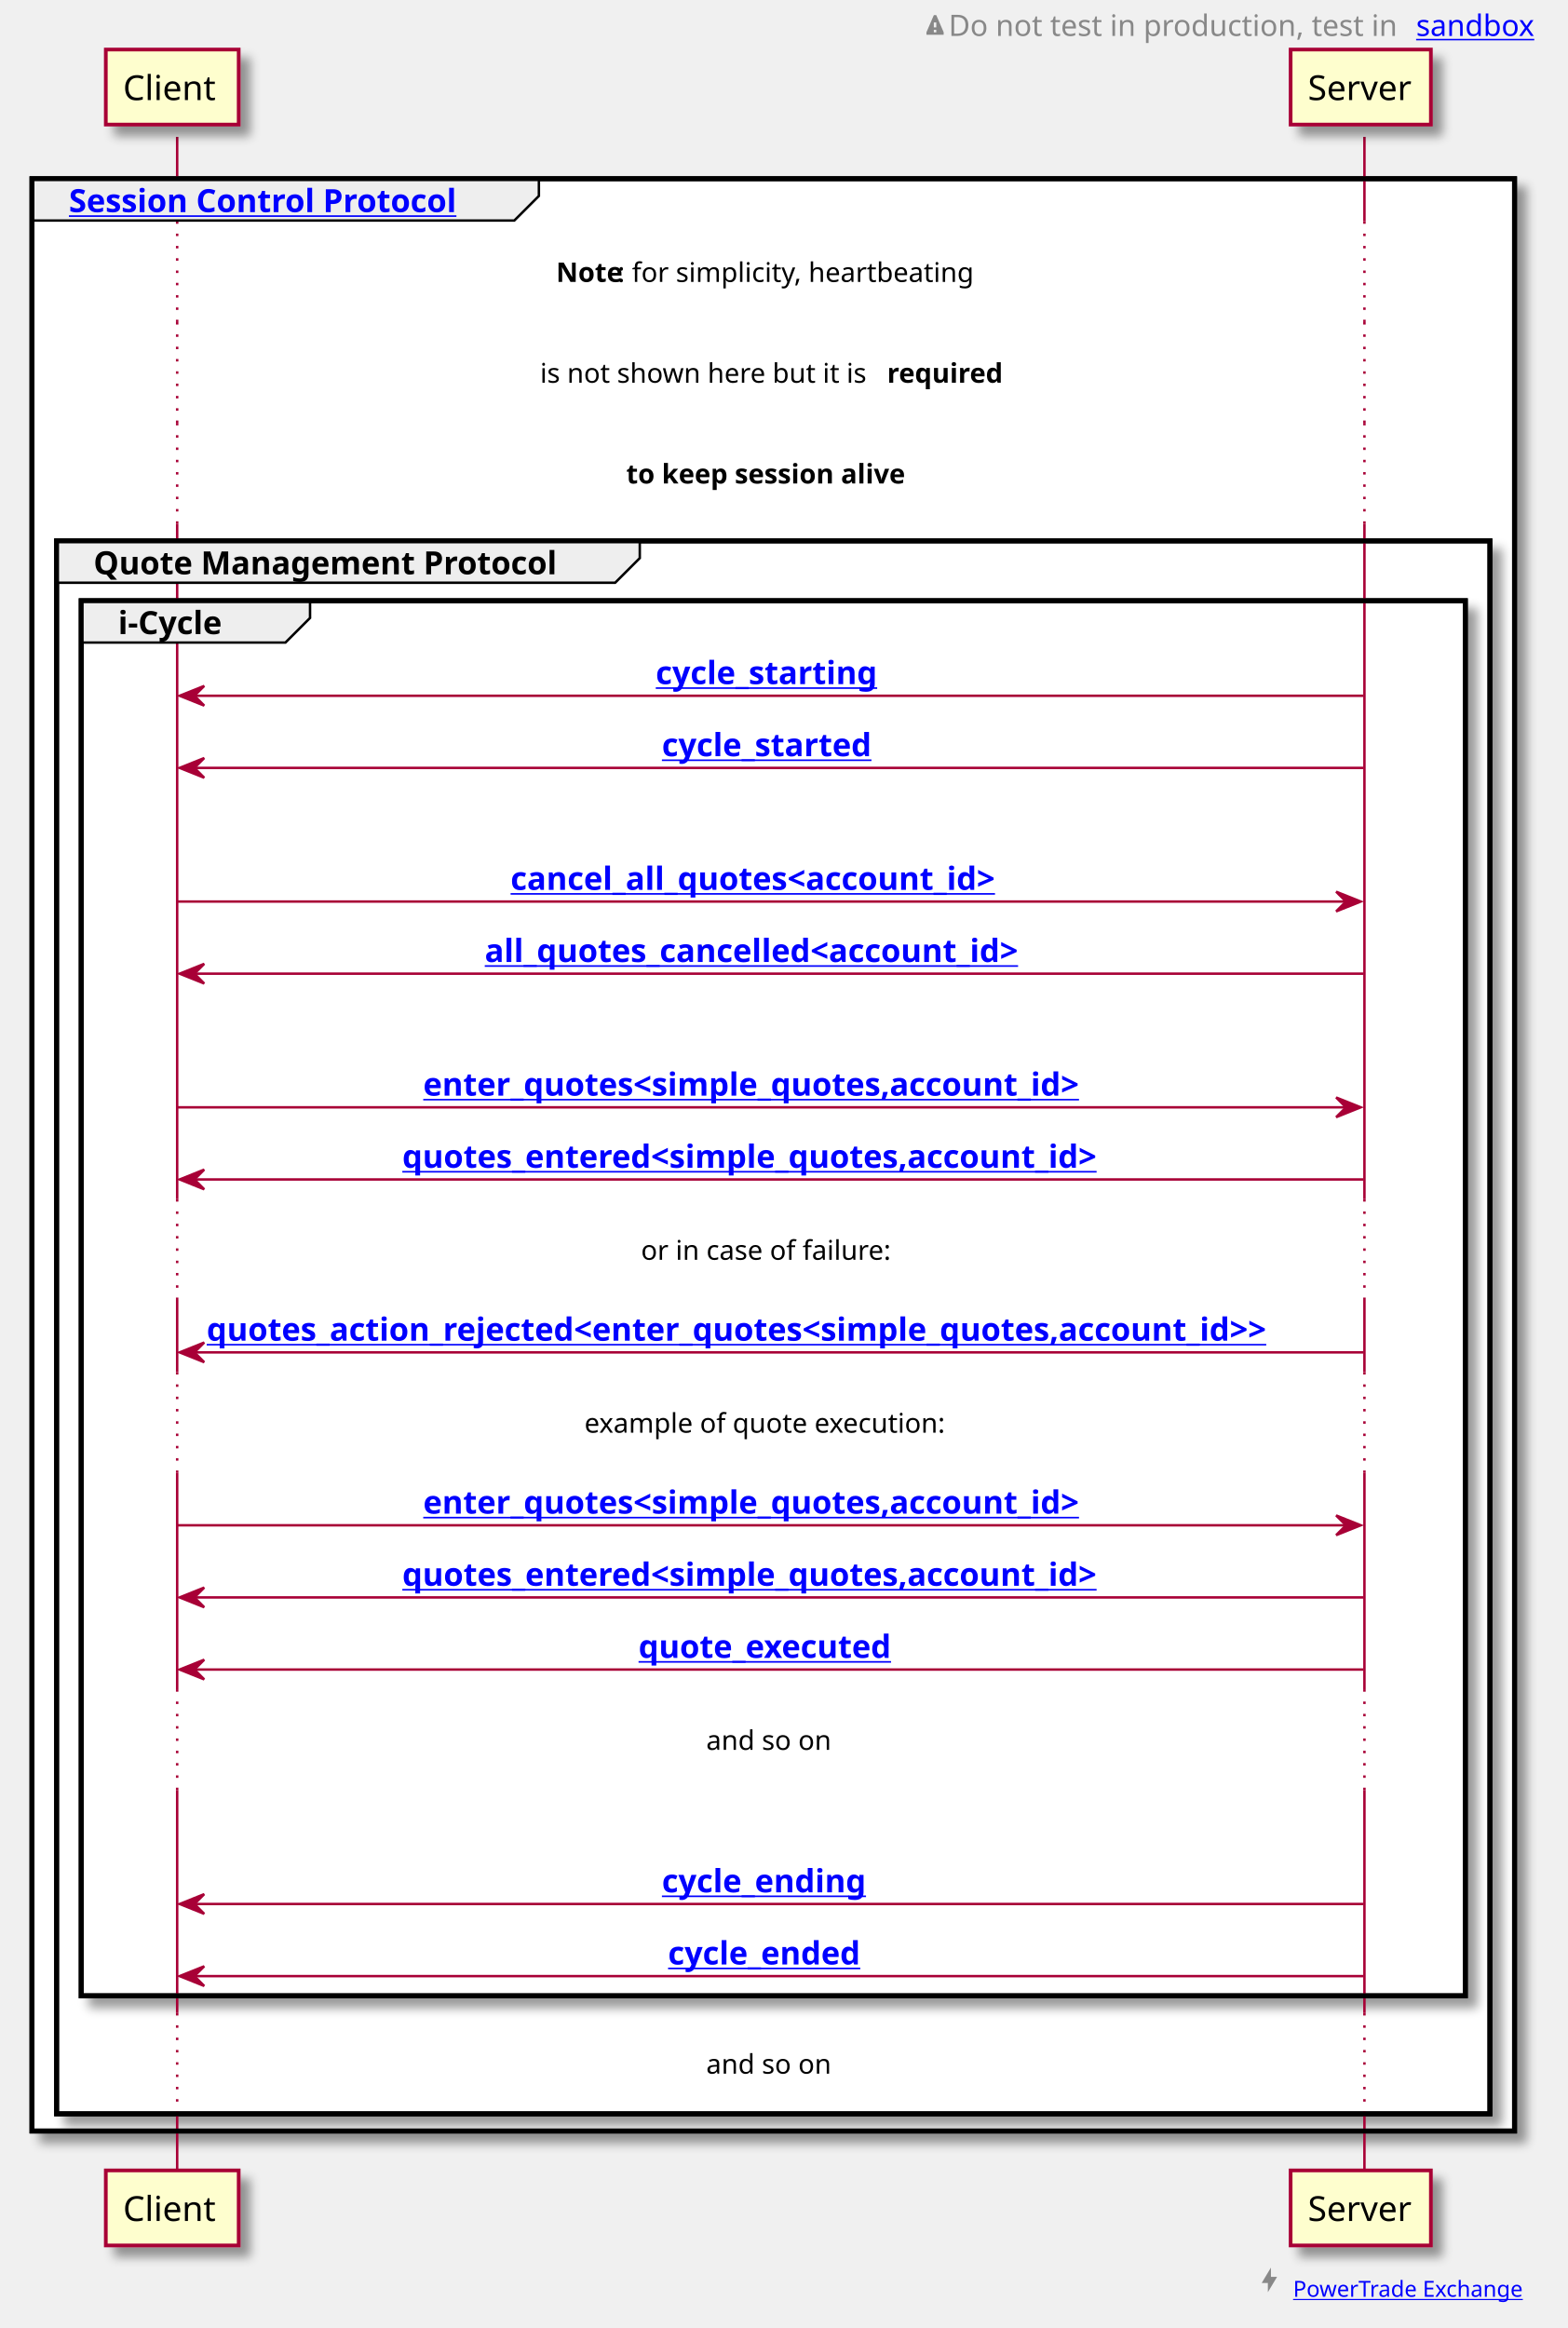
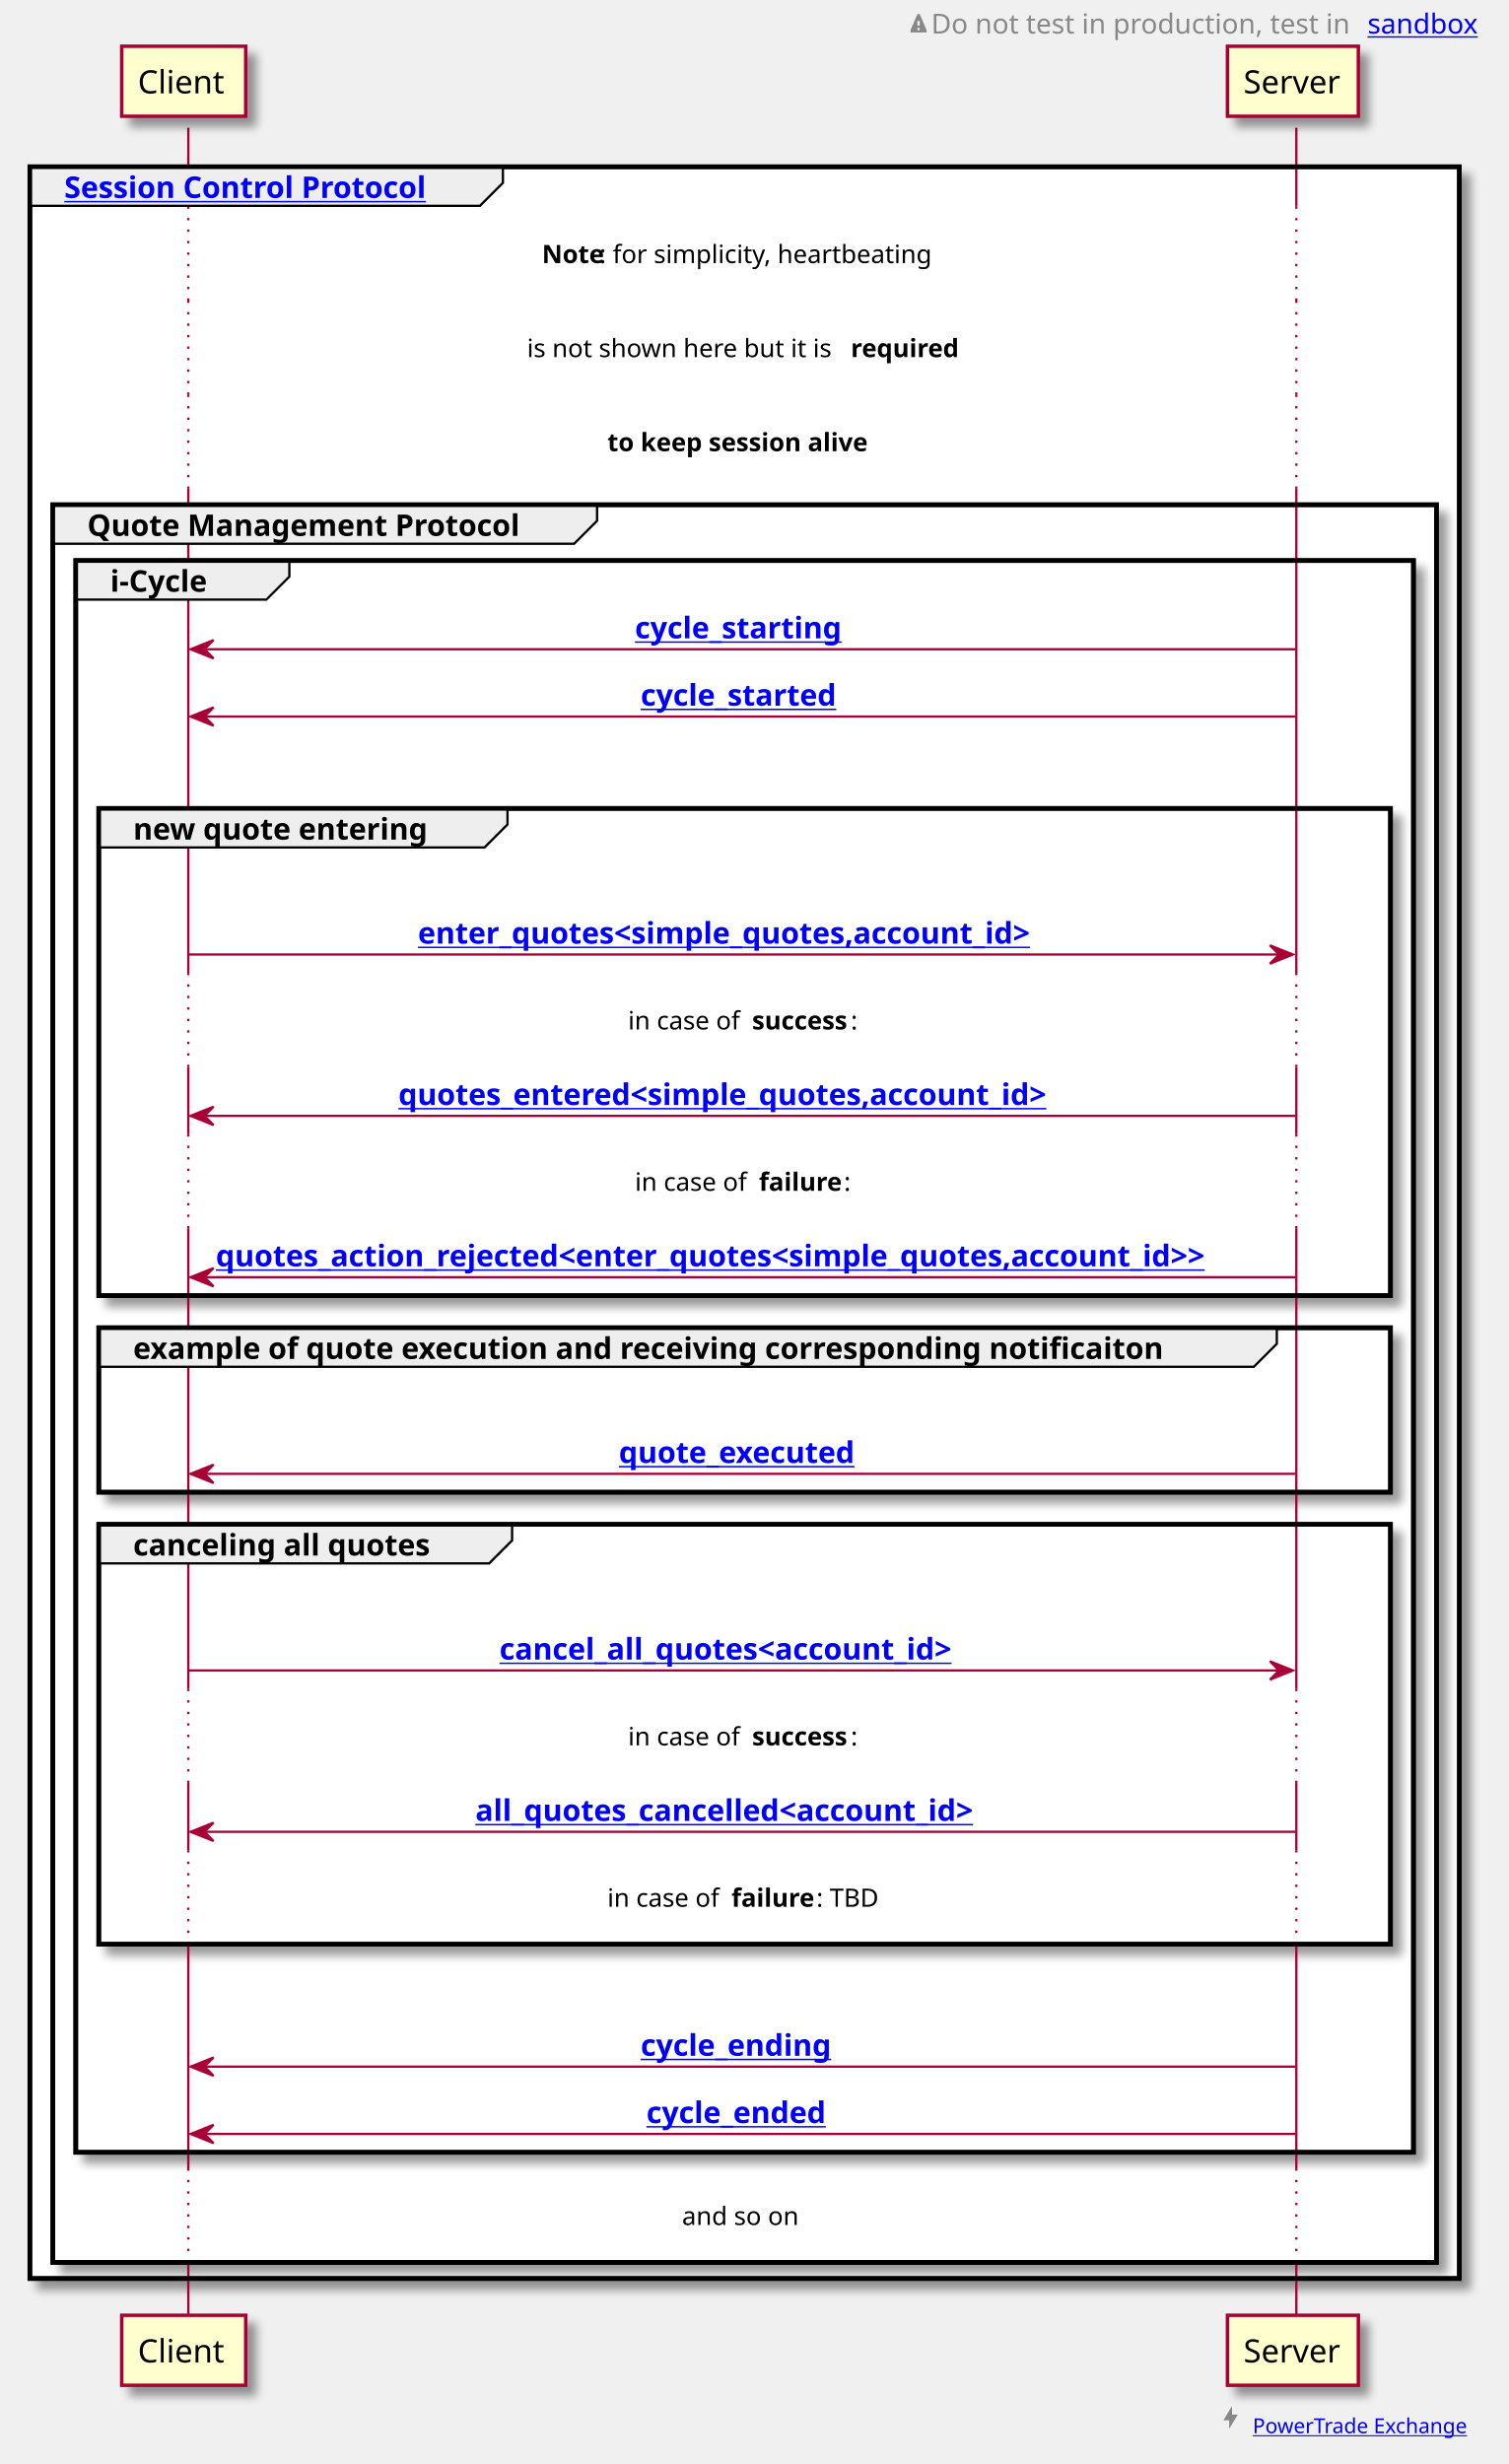
- <svg xmlns="http://www.w3.org/2000/svg" xmlns:xlink="http://www.w3.org/1999/xlink" contentScriptType="application/ecmascript" contentStyleType="text/css" height="946px" preserveAspectRatio="none" style="width:637px;height:946px;" version="1.1" viewBox="0 0 637 946" width="637px" zoomAndPan="magnify">
+ <svg xmlns="http://www.w3.org/2000/svg" xmlns:xlink="http://www.w3.org/1999/xlink" contentScriptType="application/ecmascript" contentStyleType="text/css" height="1073px" preserveAspectRatio="none" style="width:657px;height:1073px;" version="1.1" viewBox="0 0 657 1073" width="657px" zoomAndPan="magnify">
  <defs>
-     <filter height="300%" id="fbi69jr1t5kn8" width="300%" x="-1" y="-1">
+     <filter height="300%" id="fryaxs1m0vrvf" width="300%" x="-1" y="-1">
      <feGaussianBlur result="blurOut" stdDeviation="2.0" />
      <feColorMatrix in="blurOut" result="blurOut2" type="matrix" values="0 0 0 0 0 0 0 0 0 0 0 0 0 0 0 0 0 0 .4 0" />
      <feOffset dx="4.0" dy="4.0" in="blurOut2" result="blurOut3" />
      <feBlend in="SourceGraphic" in2="blurOut3" mode="normal" />
    </filter>
  </defs>
  <g>
-     <rect fill="#FFFFFF" filter="url(#fbi69jr1t5kn8)" height="793.344" style="stroke: #000000; stroke-width: 2.0;" width="602.5" x="13" y="72.621" />
-     <rect fill="#FFFFFF" filter="url(#fbi69jr1t5kn8)" height="639.168" style="stroke: #000000; stroke-width: 2.0;" width="582.5" x="23" y="219.797" />
-     <rect fill="#FFFFFF" filter="url(#fbi69jr1t5kn8)" height="566.902" style="stroke: #000000; stroke-width: 2.0;" width="562.5" x="33" y="244.107" />
-     <line style="stroke: #A80036; stroke-width: 1.0;" x1="72" x2="72" y1="55.621" y2="89.932" />
-     <line style="stroke: #A80036; stroke-width: 1.0; stroke-dasharray: 1.0,4.0;" x1="72" x2="72" y1="89.932" y2="130.887" />
-     <line style="stroke: #A80036; stroke-width: 1.0;" x1="72" x2="72" y1="130.887" y2="130.887" />
-     <line style="stroke: #A80036; stroke-width: 1.0; stroke-dasharray: 1.0,4.0;" x1="72" x2="72" y1="130.887" y2="171.842" />
-     <line style="stroke: #A80036; stroke-width: 1.0;" x1="72" x2="72" y1="171.842" y2="171.842" />
-     <line style="stroke: #A80036; stroke-width: 1.0; stroke-dasharray: 1.0,4.0;" x1="72" x2="72" y1="171.842" y2="212.797" />
-     <line style="stroke: #A80036; stroke-width: 1.0;" x1="72" x2="72" y1="212.797" y2="487.281" />
-     <line style="stroke: #A80036; stroke-width: 1.0; stroke-dasharray: 1.0,4.0;" x1="72" x2="72" y1="487.281" y2="528.236" />
-     <line style="stroke: #A80036; stroke-width: 1.0;" x1="72" x2="72" y1="528.236" y2="557.547" />
-     <line style="stroke: #A80036; stroke-width: 1.0; stroke-dasharray: 1.0,4.0;" x1="72" x2="72" y1="557.547" y2="598.502" />
-     <line style="stroke: #A80036; stroke-width: 1.0;" x1="72" x2="72" y1="598.502" y2="686.434" />
-     <line style="stroke: #A80036; stroke-width: 1.0; stroke-dasharray: 1.0,4.0;" x1="72" x2="72" y1="686.434" y2="727.389" />
-     <line style="stroke: #A80036; stroke-width: 1.0;" x1="72" x2="72" y1="727.389" y2="818.01" />
-     <line style="stroke: #A80036; stroke-width: 1.0; stroke-dasharray: 1.0,4.0;" x1="72" x2="72" y1="818.01" y2="858.965" />
-     <line style="stroke: #A80036; stroke-width: 1.0;" x1="72" x2="72" y1="858.965" y2="882.965" />
-     <line style="stroke: #A80036; stroke-width: 1.0;" x1="554.5" x2="554.5" y1="55.621" y2="89.932" />
-     <line style="stroke: #A80036; stroke-width: 1.0; stroke-dasharray: 1.0,4.0;" x1="554.5" x2="554.5" y1="89.932" y2="130.887" />
-     <line style="stroke: #A80036; stroke-width: 1.0;" x1="554.5" x2="554.5" y1="130.887" y2="130.887" />
-     <line style="stroke: #A80036; stroke-width: 1.0; stroke-dasharray: 1.0,4.0;" x1="554.5" x2="554.5" y1="130.887" y2="171.842" />
-     <line style="stroke: #A80036; stroke-width: 1.0;" x1="554.5" x2="554.5" y1="171.842" y2="171.842" />
-     <line style="stroke: #A80036; stroke-width: 1.0; stroke-dasharray: 1.0,4.0;" x1="554.5" x2="554.5" y1="171.842" y2="212.797" />
-     <line style="stroke: #A80036; stroke-width: 1.0;" x1="554.5" x2="554.5" y1="212.797" y2="487.281" />
-     <line style="stroke: #A80036; stroke-width: 1.0; stroke-dasharray: 1.0,4.0;" x1="554.5" x2="554.5" y1="487.281" y2="528.236" />
-     <line style="stroke: #A80036; stroke-width: 1.0;" x1="554.5" x2="554.5" y1="528.236" y2="557.547" />
-     <line style="stroke: #A80036; stroke-width: 1.0; stroke-dasharray: 1.0,4.0;" x1="554.5" x2="554.5" y1="557.547" y2="598.502" />
-     <line style="stroke: #A80036; stroke-width: 1.0;" x1="554.5" x2="554.5" y1="598.502" y2="686.434" />
-     <line style="stroke: #A80036; stroke-width: 1.0; stroke-dasharray: 1.0,4.0;" x1="554.5" x2="554.5" y1="686.434" y2="727.389" />
-     <line style="stroke: #A80036; stroke-width: 1.0;" x1="554.5" x2="554.5" y1="727.389" y2="818.01" />
-     <line style="stroke: #A80036; stroke-width: 1.0; stroke-dasharray: 1.0,4.0;" x1="554.5" x2="554.5" y1="818.01" y2="858.965" />
-     <line style="stroke: #A80036; stroke-width: 1.0;" x1="554.5" x2="554.5" y1="858.965" y2="882.965" />
-     <rect fill="#FEFECE" filter="url(#fbi69jr1t5kn8)" height="30.488" style="stroke: #A80036; stroke-width: 1.5;" width="54" x="43" y="20.133" />
-     <text fill="#000000" font-family="sans-serif" font-size="14" lengthAdjust="spacingAndGlyphs" textLength="40" x="50" y="40.668">
+     <rect fill="#FFFFFF" filter="url(#fryaxs1m0vrvf)" height="919.609" style="stroke: #000000; stroke-width: 2.0;" width="622.5" x="13" y="72.621" />
+     <rect fill="#FFFFFF" filter="url(#fryaxs1m0vrvf)" height="765.434" style="stroke: #000000; stroke-width: 2.0;" width="602.5" x="23" y="219.797" />
+     <rect fill="#FFFFFF" filter="url(#fryaxs1m0vrvf)" height="693.168" style="stroke: #000000; stroke-width: 2.0;" width="582.5" x="33" y="244.107" />
+     <rect fill="#FFFFFF" filter="url(#fryaxs1m0vrvf)" height="212.152" style="stroke: #000000; stroke-width: 2.0;" width="562.5" x="43" y="352.039" />
+     <rect fill="#FFFFFF" filter="url(#fryaxs1m0vrvf)" height="71.621" style="stroke: #000000; stroke-width: 2.0;" width="562.5" x="43" y="578.191" />
+     <rect fill="#FFFFFF" filter="url(#fryaxs1m0vrvf)" height="182.842" style="stroke: #000000; stroke-width: 2.0;" width="562.5" x="43" y="663.812" />
+     <line style="stroke: #A80036; stroke-width: 1.0;" x1="82" x2="82" y1="55.621" y2="89.932" />
+     <line style="stroke: #A80036; stroke-width: 1.0; stroke-dasharray: 1.0,4.0;" x1="82" x2="82" y1="89.932" y2="130.887" />
+     <line style="stroke: #A80036; stroke-width: 1.0;" x1="82" x2="82" y1="130.887" y2="130.887" />
+     <line style="stroke: #A80036; stroke-width: 1.0; stroke-dasharray: 1.0,4.0;" x1="82" x2="82" y1="130.887" y2="171.842" />
+     <line style="stroke: #A80036; stroke-width: 1.0;" x1="82" x2="82" y1="171.842" y2="171.842" />
+     <line style="stroke: #A80036; stroke-width: 1.0; stroke-dasharray: 1.0,4.0;" x1="82" x2="82" y1="171.842" y2="212.797" />
+     <line style="stroke: #A80036; stroke-width: 1.0;" x1="82" x2="82" y1="212.797" y2="423.66" />
+     <line style="stroke: #A80036; stroke-width: 1.0; stroke-dasharray: 1.0,4.0;" x1="82" x2="82" y1="423.66" y2="464.615" />
+     <line style="stroke: #A80036; stroke-width: 1.0;" x1="82" x2="82" y1="464.615" y2="493.926" />
+     <line style="stroke: #A80036; stroke-width: 1.0; stroke-dasharray: 1.0,4.0;" x1="82" x2="82" y1="493.926" y2="534.881" />
+     <line style="stroke: #A80036; stroke-width: 1.0;" x1="82" x2="82" y1="534.881" y2="735.434" />
+     <line style="stroke: #A80036; stroke-width: 1.0; stroke-dasharray: 1.0,4.0;" x1="82" x2="82" y1="735.434" y2="776.389" />
+     <line style="stroke: #A80036; stroke-width: 1.0;" x1="82" x2="82" y1="776.389" y2="805.699" />
+     <line style="stroke: #A80036; stroke-width: 1.0; stroke-dasharray: 1.0,4.0;" x1="82" x2="82" y1="805.699" y2="846.654" />
+     <line style="stroke: #A80036; stroke-width: 1.0;" x1="82" x2="82" y1="846.654" y2="944.275" />
+     <line style="stroke: #A80036; stroke-width: 1.0; stroke-dasharray: 1.0,4.0;" x1="82" x2="82" y1="944.275" y2="985.231" />
+     <line style="stroke: #A80036; stroke-width: 1.0;" x1="82" x2="82" y1="985.231" y2="1009.231" />
+     <line style="stroke: #A80036; stroke-width: 1.0;" x1="564.5" x2="564.5" y1="55.621" y2="89.932" />
+     <line style="stroke: #A80036; stroke-width: 1.0; stroke-dasharray: 1.0,4.0;" x1="564.5" x2="564.5" y1="89.932" y2="130.887" />
+     <line style="stroke: #A80036; stroke-width: 1.0;" x1="564.5" x2="564.5" y1="130.887" y2="130.887" />
+     <line style="stroke: #A80036; stroke-width: 1.0; stroke-dasharray: 1.0,4.0;" x1="564.5" x2="564.5" y1="130.887" y2="171.842" />
+     <line style="stroke: #A80036; stroke-width: 1.0;" x1="564.5" x2="564.5" y1="171.842" y2="171.842" />
+     <line style="stroke: #A80036; stroke-width: 1.0; stroke-dasharray: 1.0,4.0;" x1="564.5" x2="564.5" y1="171.842" y2="212.797" />
+     <line style="stroke: #A80036; stroke-width: 1.0;" x1="564.5" x2="564.5" y1="212.797" y2="423.66" />
+     <line style="stroke: #A80036; stroke-width: 1.0; stroke-dasharray: 1.0,4.0;" x1="564.5" x2="564.5" y1="423.66" y2="464.615" />
+     <line style="stroke: #A80036; stroke-width: 1.0;" x1="564.5" x2="564.5" y1="464.615" y2="493.926" />
+     <line style="stroke: #A80036; stroke-width: 1.0; stroke-dasharray: 1.0,4.0;" x1="564.5" x2="564.5" y1="493.926" y2="534.881" />
+     <line style="stroke: #A80036; stroke-width: 1.0;" x1="564.5" x2="564.5" y1="534.881" y2="735.434" />
+     <line style="stroke: #A80036; stroke-width: 1.0; stroke-dasharray: 1.0,4.0;" x1="564.5" x2="564.5" y1="735.434" y2="776.389" />
+     <line style="stroke: #A80036; stroke-width: 1.0;" x1="564.5" x2="564.5" y1="776.389" y2="805.699" />
+     <line style="stroke: #A80036; stroke-width: 1.0; stroke-dasharray: 1.0,4.0;" x1="564.5" x2="564.5" y1="805.699" y2="846.654" />
+     <line style="stroke: #A80036; stroke-width: 1.0;" x1="564.5" x2="564.5" y1="846.654" y2="944.275" />
+     <line style="stroke: #A80036; stroke-width: 1.0; stroke-dasharray: 1.0,4.0;" x1="564.5" x2="564.5" y1="944.275" y2="985.231" />
+     <line style="stroke: #A80036; stroke-width: 1.0;" x1="564.5" x2="564.5" y1="985.231" y2="1009.231" />
+     <rect fill="#FEFECE" filter="url(#fryaxs1m0vrvf)" height="30.488" style="stroke: #A80036; stroke-width: 1.5;" width="54" x="53" y="20.133" />
+     <text fill="#000000" font-family="sans-serif" font-size="14" lengthAdjust="spacingAndGlyphs" textLength="40" x="60" y="40.668">
      Client
    </text>
-     <rect fill="#FEFECE" filter="url(#fbi69jr1t5kn8)" height="30.488" style="stroke: #A80036; stroke-width: 1.5;" width="54" x="43" y="881.965" />
-     <text fill="#000000" font-family="sans-serif" font-size="14" lengthAdjust="spacingAndGlyphs" textLength="40" x="50" y="902.5">
+     <rect fill="#FEFECE" filter="url(#fryaxs1m0vrvf)" height="30.488" style="stroke: #A80036; stroke-width: 1.5;" width="54" x="53" y="1008.231" />
+     <text fill="#000000" font-family="sans-serif" font-size="14" lengthAdjust="spacingAndGlyphs" textLength="40" x="60" y="1028.766">
      Client
    </text>
-     <rect fill="#FEFECE" filter="url(#fbi69jr1t5kn8)" height="30.488" style="stroke: #A80036; stroke-width: 1.5;" width="57" x="524.5" y="20.133" />
-     <text fill="#000000" font-family="sans-serif" font-size="14" lengthAdjust="spacingAndGlyphs" textLength="43" x="531.5" y="40.668">
+     <rect fill="#FEFECE" filter="url(#fryaxs1m0vrvf)" height="30.488" style="stroke: #A80036; stroke-width: 1.5;" width="57" x="534.5" y="20.133" />
+     <text fill="#000000" font-family="sans-serif" font-size="14" lengthAdjust="spacingAndGlyphs" textLength="43" x="541.5" y="40.668">
      Server
    </text>
-     <rect fill="#FEFECE" filter="url(#fbi69jr1t5kn8)" height="30.488" style="stroke: #A80036; stroke-width: 1.5;" width="57" x="524.5" y="881.965" />
-     <text fill="#000000" font-family="sans-serif" font-size="14" lengthAdjust="spacingAndGlyphs" textLength="43" x="531.5" y="902.5">
+     <rect fill="#FEFECE" filter="url(#fryaxs1m0vrvf)" height="30.488" style="stroke: #A80036; stroke-width: 1.5;" width="57" x="534.5" y="1008.231" />
+     <text fill="#000000" font-family="sans-serif" font-size="14" lengthAdjust="spacingAndGlyphs" textLength="43" x="541.5" y="1028.766">
      Server
    </text>
    <path d="M13,72.621 L219,72.621 L219,79.621 L209,89.621 L13,89.621 L13,72.621 " fill="#EEEEEE" style="stroke: #000000; stroke-width: 1.0;" />
-     <rect fill="none" height="793.344" style="stroke: #000000; stroke-width: 2.0;" width="602.5" x="13" y="72.621" />
+     <rect fill="none" height="919.609" style="stroke: #000000; stroke-width: 2.0;" width="622.5" x="13" y="72.621" />
    <a href="#session_control_with_auth" xlink:href="#session_control_with_auth" target="_top" title="#session_control_with_auth" xlink:title="#session_control_with_auth" xlink:actuate="onRequest" xlink:show="new" xlink:type="simple">
      <text fill="#0000FF" font-family="sans-serif" font-size="13" font-weight="bold" lengthAdjust="spacingAndGlyphs" text-decoration="underline" textLength="161" x="28" y="86.189">
        Session Control Protocol
      </text>
    </a>
-     <text fill="#000000" font-family="sans-serif" font-size="11" lengthAdjust="spacingAndGlyphs" textLength="0" x="226" y="114.566" />
-     <text fill="#000000" font-family="sans-serif" font-size="11" font-weight="bold" lengthAdjust="spacingAndGlyphs" textLength="25" x="226" y="114.566">
+     <text fill="#000000" font-family="sans-serif" font-size="11" lengthAdjust="spacingAndGlyphs" textLength="0" x="236" y="114.566" />
+     <text fill="#000000" font-family="sans-serif" font-size="11" font-weight="bold" lengthAdjust="spacingAndGlyphs" textLength="25" x="236" y="114.566">
      Note
    </text>
-     <text fill="#000000" font-family="sans-serif" font-size="11" lengthAdjust="spacingAndGlyphs" textLength="150" x="251" y="114.566">
+     <text fill="#000000" font-family="sans-serif" font-size="11" lengthAdjust="spacingAndGlyphs" textLength="150" x="261" y="114.566">
      : for simplicity, heartbeating
    </text>
-     <text fill="#000000" font-family="sans-serif" font-size="11" lengthAdjust="spacingAndGlyphs" textLength="138" x="219.5" y="155.522">
+     <text fill="#000000" font-family="sans-serif" font-size="11" lengthAdjust="spacingAndGlyphs" textLength="138" x="229.5" y="155.522">
      is not shown here but it is
    </text>
-     <text fill="#000000" font-family="sans-serif" font-size="11" font-weight="bold" lengthAdjust="spacingAndGlyphs" textLength="47" x="360.5" y="155.522">
+     <text fill="#000000" font-family="sans-serif" font-size="11" font-weight="bold" lengthAdjust="spacingAndGlyphs" textLength="47" x="370.5" y="155.522">
      required
    </text>
-     <text fill="#000000" font-family="sans-serif" font-size="11" lengthAdjust="spacingAndGlyphs" textLength="0" x="410.5" y="155.522" />
-     <text fill="#000000" font-family="sans-serif" font-size="11" lengthAdjust="spacingAndGlyphs" textLength="0" x="254.5" y="196.477" />
-     <text fill="#000000" font-family="sans-serif" font-size="11" font-weight="bold" lengthAdjust="spacingAndGlyphs" textLength="118" x="254.5" y="196.477">
+     <text fill="#000000" font-family="sans-serif" font-size="11" lengthAdjust="spacingAndGlyphs" textLength="0" x="420.5" y="155.522" />
+     <text fill="#000000" font-family="sans-serif" font-size="11" lengthAdjust="spacingAndGlyphs" textLength="0" x="264.5" y="196.477" />
+     <text fill="#000000" font-family="sans-serif" font-size="11" font-weight="bold" lengthAdjust="spacingAndGlyphs" textLength="118" x="264.5" y="196.477">
      to keep session alive
    </text>
-     <text fill="#000000" font-family="sans-serif" font-size="11" lengthAdjust="spacingAndGlyphs" textLength="0" x="375.5" y="196.477" />
+     <text fill="#000000" font-family="sans-serif" font-size="11" lengthAdjust="spacingAndGlyphs" textLength="0" x="385.5" y="196.477" />
    <path d="M23,219.797 L260,219.797 L260,226.797 L250,236.797 L23,236.797 L23,219.797 " fill="#EEEEEE" style="stroke: #000000; stroke-width: 1.0;" />
-     <rect fill="none" height="639.168" style="stroke: #000000; stroke-width: 2.0;" width="582.5" x="23" y="219.797" />
+     <rect fill="none" height="765.434" style="stroke: #000000; stroke-width: 2.0;" width="602.5" x="23" y="219.797" />
    <text fill="#000000" font-family="sans-serif" font-size="13" font-weight="bold" lengthAdjust="spacingAndGlyphs" textLength="192" x="38" y="233.365">
      Quote Management Protocol
    </text>
    <path d="M33,244.107 L126,244.107 L126,251.107 L116,261.107 L33,261.107 L33,244.107 " fill="#EEEEEE" style="stroke: #000000; stroke-width: 1.0;" />
-     <rect fill="none" height="566.902" style="stroke: #000000; stroke-width: 2.0;" width="562.5" x="33" y="244.107" />
+     <rect fill="none" height="693.168" style="stroke: #000000; stroke-width: 2.0;" width="582.5" x="33" y="244.107" />
    <text fill="#000000" font-family="sans-serif" font-size="13" font-weight="bold" lengthAdjust="spacingAndGlyphs" textLength="48" x="48" y="257.676">
      i-Cycle
    </text>
-     <polygon fill="#A80036" points="83,278.728,73,282.728,83,286.728,79,282.728" style="stroke: #A80036; stroke-width: 1.0;" />
-     <line style="stroke: #A80036; stroke-width: 1.0;" x1="77" x2="554" y1="282.728" y2="282.728" />
+     <polygon fill="#A80036" points="93,278.728,83,282.728,93,286.728,89,282.728" style="stroke: #A80036; stroke-width: 1.0;" />
+     <line style="stroke: #A80036; stroke-width: 1.0;" x1="87" x2="564" y1="282.728" y2="282.728" />
    <a href="#cycle_starting" xlink:href="#cycle_starting" target="_top" title="#cycle_starting" xlink:title="#cycle_starting" xlink:actuate="onRequest" xlink:show="new" xlink:type="simple">
-       <text fill="#0000FF" font-family="sans-serif" font-size="13" font-weight="bold" lengthAdjust="spacingAndGlyphs" text-decoration="underline" textLength="94" x="266.5" y="277.986">
+       <text fill="#0000FF" font-family="sans-serif" font-size="13" font-weight="bold" lengthAdjust="spacingAndGlyphs" text-decoration="underline" textLength="94" x="276.5" y="277.986">
        cycle_starting
      </text>
    </a>
-     <polygon fill="#A80036" points="83,308.039,73,312.039,83,316.039,79,312.039" style="stroke: #A80036; stroke-width: 1.0;" />
-     <line style="stroke: #A80036; stroke-width: 1.0;" x1="77" x2="554" y1="312.039" y2="312.039" />
+     <polygon fill="#A80036" points="93,308.039,83,312.039,93,316.039,89,312.039" style="stroke: #A80036; stroke-width: 1.0;" />
+     <line style="stroke: #A80036; stroke-width: 1.0;" x1="87" x2="564" y1="312.039" y2="312.039" />
    <a href="#cycle_started" xlink:href="#cycle_started" target="_top" title="#cycle_started" xlink:title="#cycle_started" xlink:actuate="onRequest" xlink:show="new" xlink:type="simple">
-       <text fill="#0000FF" font-family="sans-serif" font-size="13" font-weight="bold" lengthAdjust="spacingAndGlyphs" text-decoration="underline" textLength="89" x="269" y="307.297">
+       <text fill="#0000FF" font-family="sans-serif" font-size="13" font-weight="bold" lengthAdjust="spacingAndGlyphs" text-decoration="underline" textLength="89" x="279" y="307.297">
        cycle_started
      </text>
    </a>
-     <polygon fill="#A80036" points="543,362.35,553,366.35,543,370.35,547,366.35" style="stroke: #A80036; stroke-width: 1.0;" />
-     <line style="stroke: #A80036; stroke-width: 1.0;" x1="72" x2="549" y1="366.35" y2="366.35" />
+     <path d="M43,352.039 L221,352.039 L221,359.039 L211,369.039 L43,369.039 L43,352.039 " fill="#EEEEEE" style="stroke: #000000; stroke-width: 1.0;" />
+     <rect fill="none" height="212.152" style="stroke: #000000; stroke-width: 2.0;" width="562.5" x="43" y="352.039" />
+     <text fill="#000000" font-family="sans-serif" font-size="13" font-weight="bold" lengthAdjust="spacingAndGlyphs" textLength="133" x="58" y="365.607">
+       new quote entering
+     </text>
+     <polygon fill="#A80036" points="553,411.66,563,415.66,553,419.66,557,415.66" style="stroke: #A80036; stroke-width: 1.0;" />
+     <line style="stroke: #A80036; stroke-width: 1.0;" x1="82" x2="559" y1="415.66" y2="415.66" />
+     <a href="#enter_quotes_ltsimple_quotes_commaaccount_id_gt" xlink:href="#enter_quotes_ltsimple_quotes_commaaccount_id_gt" target="_top" title="#enter_quotes_ltsimple_quotes_commaaccount_id_gt" xlink:title="#enter_quotes_ltsimple_quotes_commaaccount_id_gt" xlink:actuate="onRequest" xlink:show="new" xlink:type="simple">
+       <text fill="#0000FF" font-family="sans-serif" font-size="13" font-weight="bold" lengthAdjust="spacingAndGlyphs" text-decoration="underline" textLength="283" x="182" y="410.918">
+         enter_quotes&lt;simple_quotes,account_id&gt;
+       </text>
+     </a>
+     <text fill="#000000" font-family="sans-serif" font-size="11" lengthAdjust="spacingAndGlyphs" textLength="51" x="273.5" y="448.295">
+       in case of
+     </text>
+     <text fill="#000000" font-family="sans-serif" font-size="11" font-weight="bold" lengthAdjust="spacingAndGlyphs" textLength="43" x="327.5" y="448.295">
+       success
+     </text>
+     <text fill="#000000" font-family="sans-serif" font-size="11" lengthAdjust="spacingAndGlyphs" textLength="3" x="370.5" y="448.295">
+       :
+     </text>
+     <polygon fill="#A80036" points="93,481.926,83,485.926,93,489.926,89,485.926" style="stroke: #A80036; stroke-width: 1.0;" />
+     <line style="stroke: #A80036; stroke-width: 1.0;" x1="87" x2="564" y1="485.926" y2="485.926" />
+     <a href="#quotes_entered_ltsimple_quotes_commaaccount_id_gt" xlink:href="#quotes_entered_ltsimple_quotes_commaaccount_id_gt" target="_top" title="#quotes_entered_ltsimple_quotes_commaaccount_id_gt" xlink:title="#quotes_entered_ltsimple_quotes_commaaccount_id_gt" xlink:actuate="onRequest" xlink:show="new" xlink:type="simple">
+       <text fill="#0000FF" font-family="sans-serif" font-size="13" font-weight="bold" lengthAdjust="spacingAndGlyphs" text-decoration="underline" textLength="300" x="173.5" y="481.184">
+         quotes_entered&lt;simple_quotes,account_id&gt;
+       </text>
+     </a>
+     <text fill="#000000" font-family="sans-serif" font-size="11" lengthAdjust="spacingAndGlyphs" textLength="51" x="276.5" y="518.561">
+       in case of
+     </text>
+     <text fill="#000000" font-family="sans-serif" font-size="11" font-weight="bold" lengthAdjust="spacingAndGlyphs" textLength="37" x="330.5" y="518.561">
+       failure
+     </text>
+     <text fill="#000000" font-family="sans-serif" font-size="11" lengthAdjust="spacingAndGlyphs" textLength="3" x="367.5" y="518.561">
+       :
+     </text>
+     <polygon fill="#A80036" points="93,552.191,83,556.191,93,560.191,89,556.191" style="stroke: #A80036; stroke-width: 1.0;" />
+     <line style="stroke: #A80036; stroke-width: 1.0;" x1="87" x2="564" y1="556.191" y2="556.191" />
+     <a href="#quotes_action_rejected_ltenter_quotes_ltsimple_quotes_commaaccount_id_gt_gt" xlink:href="#quotes_action_rejected_ltenter_quotes_ltsimple_quotes_commaaccount_id_gt_gt" target="_top" title="#quotes_action_rejected_ltenter_quotes_ltsimple_quotes_commaaccount_id_gt_gt" xlink:title="#quotes_action_rejected_ltenter_quotes_ltsimple_quotes_commaaccount_id_gt_gt" xlink:actuate="onRequest" xlink:show="new" xlink:type="simple">
+       <text fill="#0000FF" font-family="sans-serif" font-size="13" font-weight="bold" lengthAdjust="spacingAndGlyphs" text-decoration="underline" textLength="459" x="94" y="551.449">
+         quotes_action_rejected&lt;enter_quotes&lt;simple_quotes,account_id&gt;&gt;
+       </text>
+     </a>
+     <path d="M43,578.191 L556,578.191 L556,585.191 L546,595.191 L43,595.191 L43,578.191 " fill="#EEEEEE" style="stroke: #000000; stroke-width: 1.0;" />
+     <rect fill="none" height="71.621" style="stroke: #000000; stroke-width: 2.0;" width="562.5" x="43" y="578.191" />
+     <text fill="#000000" font-family="sans-serif" font-size="13" font-weight="bold" lengthAdjust="spacingAndGlyphs" textLength="468" x="58" y="591.76">
+       example of quote execution and receiving corresponding notificaiton
+     </text>
+     <polygon fill="#A80036" points="93,637.812,83,641.812,93,645.812,89,641.812" style="stroke: #A80036; stroke-width: 1.0;" />
+     <line style="stroke: #A80036; stroke-width: 1.0;" x1="87" x2="564" y1="641.812" y2="641.812" />
+     <a href="#quote_executed" xlink:href="#quote_executed" target="_top" title="#quote_executed" xlink:title="#quote_executed" xlink:actuate="onRequest" xlink:show="new" xlink:type="simple">
+       <text fill="#0000FF" font-family="sans-serif" font-size="13" font-weight="bold" lengthAdjust="spacingAndGlyphs" text-decoration="underline" textLength="108" x="269.5" y="637.07">
+         quote_executed
+       </text>
+     </a>
+     <path d="M43,663.812 L223,663.812 L223,670.812 L213,680.812 L43,680.812 L43,663.812 " fill="#EEEEEE" style="stroke: #000000; stroke-width: 1.0;" />
+     <rect fill="none" height="182.842" style="stroke: #000000; stroke-width: 2.0;" width="562.5" x="43" y="663.812" />
+     <text fill="#000000" font-family="sans-serif" font-size="13" font-weight="bold" lengthAdjust="spacingAndGlyphs" textLength="135" x="58" y="677.381">
+       canceling all quotes
+     </text>
+     <polygon fill="#A80036" points="553,723.434,563,727.434,553,731.434,557,727.434" style="stroke: #A80036; stroke-width: 1.0;" />
+     <line style="stroke: #A80036; stroke-width: 1.0;" x1="82" x2="559" y1="727.434" y2="727.434" />
    <a href="#cancel_all_quotes_ltaccount_id_gt" xlink:href="#cancel_all_quotes_ltaccount_id_gt" target="_top" title="#cancel_all_quotes_ltaccount_id_gt" xlink:title="#cancel_all_quotes_ltaccount_id_gt" xlink:actuate="onRequest" xlink:show="new" xlink:type="simple">
-       <text fill="#0000FF" font-family="sans-serif" font-size="13" font-weight="bold" lengthAdjust="spacingAndGlyphs" text-decoration="underline" textLength="212" x="207.5" y="361.607">
+       <text fill="#0000FF" font-family="sans-serif" font-size="13" font-weight="bold" lengthAdjust="spacingAndGlyphs" text-decoration="underline" textLength="212" x="217.5" y="722.691">
        cancel_all_quotes&lt;account_id&gt;
      </text>
    </a>
-     <polygon fill="#A80036" points="83,391.66,73,395.66,83,399.66,79,395.66" style="stroke: #A80036; stroke-width: 1.0;" />
-     <line style="stroke: #A80036; stroke-width: 1.0;" x1="77" x2="554" y1="395.66" y2="395.66" />
+     <text fill="#000000" font-family="sans-serif" font-size="11" lengthAdjust="spacingAndGlyphs" textLength="51" x="273.5" y="760.068">
+       in case of
+     </text>
+     <text fill="#000000" font-family="sans-serif" font-size="11" font-weight="bold" lengthAdjust="spacingAndGlyphs" textLength="43" x="327.5" y="760.068">
+       success
+     </text>
+     <text fill="#000000" font-family="sans-serif" font-size="11" lengthAdjust="spacingAndGlyphs" textLength="3" x="370.5" y="760.068">
+       :
+     </text>
+     <polygon fill="#A80036" points="93,793.699,83,797.699,93,801.699,89,797.699" style="stroke: #A80036; stroke-width: 1.0;" />
+     <line style="stroke: #A80036; stroke-width: 1.0;" x1="87" x2="564" y1="797.699" y2="797.699" />
    <a href="#all_quotes_cancelled_ltaccount_id_gt" xlink:href="#all_quotes_cancelled_ltaccount_id_gt" target="_top" title="#all_quotes_cancelled_ltaccount_id_gt" xlink:title="#all_quotes_cancelled_ltaccount_id_gt" xlink:actuate="onRequest" xlink:show="new" xlink:type="simple">
-       <text fill="#0000FF" font-family="sans-serif" font-size="13" font-weight="bold" lengthAdjust="spacingAndGlyphs" text-decoration="underline" textLength="233" x="197" y="390.918">
+       <text fill="#0000FF" font-family="sans-serif" font-size="13" font-weight="bold" lengthAdjust="spacingAndGlyphs" text-decoration="underline" textLength="233" x="207" y="792.957">
        all_quotes_cancelled&lt;account_id&gt;
      </text>
    </a>
-     <polygon fill="#A80036" points="543,445.971,553,449.971,543,453.971,547,449.971" style="stroke: #A80036; stroke-width: 1.0;" />
-     <line style="stroke: #A80036; stroke-width: 1.0;" x1="72" x2="549" y1="449.971" y2="449.971" />
-     <a href="#enter_quotes_ltsimple_quotes_commaaccount_id_gt" xlink:href="#enter_quotes_ltsimple_quotes_commaaccount_id_gt" target="_top" title="#enter_quotes_ltsimple_quotes_commaaccount_id_gt" xlink:title="#enter_quotes_ltsimple_quotes_commaaccount_id_gt" xlink:actuate="onRequest" xlink:show="new" xlink:type="simple">
-       <text fill="#0000FF" font-family="sans-serif" font-size="13" font-weight="bold" lengthAdjust="spacingAndGlyphs" text-decoration="underline" textLength="283" x="172" y="445.228">
-         enter_quotes&lt;simple_quotes,account_id&gt;
-       </text>
-     </a>
-     <polygon fill="#A80036" points="83,475.281,73,479.281,83,483.281,79,479.281" style="stroke: #A80036; stroke-width: 1.0;" />
-     <line style="stroke: #A80036; stroke-width: 1.0;" x1="77" x2="554" y1="479.281" y2="479.281" />
-     <a href="#quotes_entered_ltsimple_quotes_commaaccount_id_gt" xlink:href="#quotes_entered_ltsimple_quotes_commaaccount_id_gt" target="_top" title="#quotes_entered_ltsimple_quotes_commaaccount_id_gt" xlink:title="#quotes_entered_ltsimple_quotes_commaaccount_id_gt" xlink:actuate="onRequest" xlink:show="new" xlink:type="simple">
-       <text fill="#0000FF" font-family="sans-serif" font-size="13" font-weight="bold" lengthAdjust="spacingAndGlyphs" text-decoration="underline" textLength="300" x="163.5" y="474.539">
-         quotes_entered&lt;simple_quotes,account_id&gt;
-       </text>
-     </a>
-     <text fill="#000000" font-family="sans-serif" font-size="11" lengthAdjust="spacingAndGlyphs" textLength="106" x="260.5" y="511.916">
-       or in case of failure:
-     </text>
-     <polygon fill="#A80036" points="83,545.547,73,549.547,83,553.547,79,549.547" style="stroke: #A80036; stroke-width: 1.0;" />
-     <line style="stroke: #A80036; stroke-width: 1.0;" x1="77" x2="554" y1="549.547" y2="549.547" />
-     <a href="#quotes_action_rejected_ltenter_quotes_ltsimple_quotes_commaaccount_id_gt_gt" xlink:href="#quotes_action_rejected_ltenter_quotes_ltsimple_quotes_commaaccount_id_gt_gt" target="_top" title="#quotes_action_rejected_ltenter_quotes_ltsimple_quotes_commaaccount_id_gt_gt" xlink:title="#quotes_action_rejected_ltenter_quotes_ltsimple_quotes_commaaccount_id_gt_gt" xlink:actuate="onRequest" xlink:show="new" xlink:type="simple">
-       <text fill="#0000FF" font-family="sans-serif" font-size="13" font-weight="bold" lengthAdjust="spacingAndGlyphs" text-decoration="underline" textLength="459" x="84" y="544.805">
-         quotes_action_rejected&lt;enter_quotes&lt;simple_quotes,account_id&gt;&gt;
-       </text>
-     </a>
-     <text fill="#000000" font-family="sans-serif" font-size="11" lengthAdjust="spacingAndGlyphs" textLength="152" x="237.5" y="582.182">
-       example of quote execution:
-     </text>
-     <polygon fill="#A80036" points="543,615.812,553,619.812,543,623.812,547,619.812" style="stroke: #A80036; stroke-width: 1.0;" />
-     <line style="stroke: #A80036; stroke-width: 1.0;" x1="72" x2="549" y1="619.812" y2="619.812" />
-     <a href="#enter_quotes_ltsimple_quotes_commaaccount_id_gt" xlink:href="#enter_quotes_ltsimple_quotes_commaaccount_id_gt" target="_top" title="#enter_quotes_ltsimple_quotes_commaaccount_id_gt" xlink:title="#enter_quotes_ltsimple_quotes_commaaccount_id_gt" xlink:actuate="onRequest" xlink:show="new" xlink:type="simple">
-       <text fill="#0000FF" font-family="sans-serif" font-size="13" font-weight="bold" lengthAdjust="spacingAndGlyphs" text-decoration="underline" textLength="283" x="172" y="615.07">
-         enter_quotes&lt;simple_quotes,account_id&gt;
-       </text>
-     </a>
-     <polygon fill="#A80036" points="83,645.123,73,649.123,83,653.123,79,649.123" style="stroke: #A80036; stroke-width: 1.0;" />
-     <line style="stroke: #A80036; stroke-width: 1.0;" x1="77" x2="554" y1="649.123" y2="649.123" />
-     <a href="#quotes_entered_ltsimple_quotes_commaaccount_id_gt" xlink:href="#quotes_entered_ltsimple_quotes_commaaccount_id_gt" target="_top" title="#quotes_entered_ltsimple_quotes_commaaccount_id_gt" xlink:title="#quotes_entered_ltsimple_quotes_commaaccount_id_gt" xlink:actuate="onRequest" xlink:show="new" xlink:type="simple">
-       <text fill="#0000FF" font-family="sans-serif" font-size="13" font-weight="bold" lengthAdjust="spacingAndGlyphs" text-decoration="underline" textLength="300" x="163.5" y="644.381">
-         quotes_entered&lt;simple_quotes,account_id&gt;
-       </text>
-     </a>
-     <polygon fill="#A80036" points="83,674.434,73,678.434,83,682.434,79,678.434" style="stroke: #A80036; stroke-width: 1.0;" />
-     <line style="stroke: #A80036; stroke-width: 1.0;" x1="77" x2="554" y1="678.434" y2="678.434" />
-     <a href="#quote_executed" xlink:href="#quote_executed" target="_top" title="#quote_executed" xlink:title="#quote_executed" xlink:actuate="onRequest" xlink:show="new" xlink:type="simple">
-       <text fill="#0000FF" font-family="sans-serif" font-size="13" font-weight="bold" lengthAdjust="spacingAndGlyphs" text-decoration="underline" textLength="108" x="259.5" y="673.691">
-         quote_executed
-       </text>
-     </a>
-     <text fill="#000000" font-family="sans-serif" font-size="11" lengthAdjust="spacingAndGlyphs" textLength="53" x="287" y="711.068">
+     <text fill="#000000" font-family="sans-serif" font-size="11" lengthAdjust="spacingAndGlyphs" textLength="51" x="264.5" y="830.334">
+       in case of
+     </text>
+     <text fill="#000000" font-family="sans-serif" font-size="11" font-weight="bold" lengthAdjust="spacingAndGlyphs" textLength="37" x="318.5" y="830.334">
+       failure
+     </text>
+     <text fill="#000000" font-family="sans-serif" font-size="11" lengthAdjust="spacingAndGlyphs" textLength="27" x="355.5" y="830.334">
+       : TBD
+     </text>
+     <polygon fill="#A80036" points="93,895.965,83,899.965,93,903.965,89,899.965" style="stroke: #A80036; stroke-width: 1.0;" />
+     <line style="stroke: #A80036; stroke-width: 1.0;" x1="87" x2="564" y1="899.965" y2="899.965" />
+     <a href="#cycle_ending" xlink:href="#cycle_ending" target="_top" title="#cycle_ending" xlink:title="#cycle_ending" xlink:actuate="onRequest" xlink:show="new" xlink:type="simple">
+       <text fill="#0000FF" font-family="sans-serif" font-size="13" font-weight="bold" lengthAdjust="spacingAndGlyphs" text-decoration="underline" textLength="89" x="279" y="895.223">
+         cycle_ending
+       </text>
+     </a>
+     <polygon fill="#A80036" points="93,925.275,83,929.275,93,933.275,89,929.275" style="stroke: #A80036; stroke-width: 1.0;" />
+     <line style="stroke: #A80036; stroke-width: 1.0;" x1="87" x2="564" y1="929.275" y2="929.275" />
+     <a href="#cycle_ended" xlink:href="#cycle_ended" target="_top" title="#cycle_ended" xlink:title="#cycle_ended" xlink:actuate="onRequest" xlink:show="new" xlink:type="simple">
+       <text fill="#0000FF" font-family="sans-serif" font-size="13" font-weight="bold" lengthAdjust="spacingAndGlyphs" text-decoration="underline" textLength="84" x="281.5" y="924.533">
+         cycle_ended
+       </text>
+     </a>
+     <text fill="#000000" font-family="sans-serif" font-size="11" lengthAdjust="spacingAndGlyphs" textLength="53" x="297" y="968.91">
      and so on
    </text>
-     <polygon fill="#A80036" points="83,769.699,73,773.699,83,777.699,79,773.699" style="stroke: #A80036; stroke-width: 1.0;" />
-     <line style="stroke: #A80036; stroke-width: 1.0;" x1="77" x2="554" y1="773.699" y2="773.699" />
-     <a href="#cycle_ending" xlink:href="#cycle_ending" target="_top" title="#cycle_ending" xlink:title="#cycle_ending" xlink:actuate="onRequest" xlink:show="new" xlink:type="simple">
-       <text fill="#0000FF" font-family="sans-serif" font-size="13" font-weight="bold" lengthAdjust="spacingAndGlyphs" text-decoration="underline" textLength="89" x="269" y="768.957">
-         cycle_ending
-       </text>
-     </a>
-     <polygon fill="#A80036" points="83,799.01,73,803.01,83,807.01,79,803.01" style="stroke: #A80036; stroke-width: 1.0;" />
-     <line style="stroke: #A80036; stroke-width: 1.0;" x1="77" x2="554" y1="803.01" y2="803.01" />
-     <a href="#cycle_ended" xlink:href="#cycle_ended" target="_top" title="#cycle_ended" xlink:title="#cycle_ended" xlink:actuate="onRequest" xlink:show="new" xlink:type="simple">
-       <text fill="#0000FF" font-family="sans-serif" font-size="13" font-weight="bold" lengthAdjust="spacingAndGlyphs" text-decoration="underline" textLength="84" x="271.5" y="798.268">
-         cycle_ended
-       </text>
-     </a>
-     <text fill="#000000" font-family="sans-serif" font-size="11" lengthAdjust="spacingAndGlyphs" textLength="53" x="287" y="842.644">
-       and so on
-     </text>
-     <path d="M379.594,6.133 C379.534,6.133 379.489,6.177 379.469,6.227 L376.531,13.04 L376.5,13.228 L376.5,14.041 C376.5,14.101 376.534,14.135 376.594,14.135 L383.407,14.135 C383.467,14.135 383.501,14.101 383.501,14.041 L383.501,13.228 L383.47,13.04 L380.532,6.227 C380.512,6.177 380.467,6.133 380.407,6.133 L379.594,6.133 M379.5,9.133 L380.5,9.133 L380.5,11.133 L379.5,11.133 L379.5,9.133 M379.5,12.133 L380.5,12.133 L380.5,13.133 L379.5,13.133 L379.5,12.133 " fill="#888888" style="stroke: ; stroke-width: 0.0; stroke-dasharray: ;" />
-     <text fill="#888888" font-family="sans-serif" font-size="12" lengthAdjust="spacingAndGlyphs" textLength="186" x="385.5" y="14.602">
+     <path d="M399.594,6.133 C399.534,6.133 399.489,6.177 399.469,6.227 L396.531,13.04 L396.5,13.228 L396.5,14.041 C396.5,14.101 396.534,14.135 396.594,14.135 L403.407,14.135 C403.467,14.135 403.501,14.101 403.501,14.041 L403.501,13.228 L403.47,13.04 L400.532,6.227 C400.512,6.177 400.467,6.133 400.407,6.133 L399.594,6.133 M399.5,9.133 L400.5,9.133 L400.5,11.133 L399.5,11.133 L399.5,9.133 M399.5,12.133 L400.5,12.133 L400.5,13.133 L399.5,13.133 L399.5,12.133 " fill="#888888" style="stroke: ; stroke-width: 0.0; stroke-dasharray: ;" />
+     <text fill="#888888" font-family="sans-serif" font-size="12" lengthAdjust="spacingAndGlyphs" textLength="186" x="405.5" y="14.602">
      Do not test in production, test in
    </text>
    <a href="#WS_API_Services_Sandbox" xlink:href="#WS_API_Services_Sandbox" target="_top" title="#WS_API_Services_Sandbox" xlink:title="#WS_API_Services_Sandbox" xlink:actuate="onRequest" xlink:show="new" xlink:type="simple">
-       <text fill="#0000FF" font-family="sans-serif" font-size="12" lengthAdjust="spacingAndGlyphs" text-decoration="underline" textLength="50" x="575.5" y="14.602">
+       <text fill="#0000FF" font-family="sans-serif" font-size="12" lengthAdjust="spacingAndGlyphs" text-decoration="underline" textLength="50" x="595.5" y="14.602">
        sandbox
      </text>
    </a>
-     <path d="M516.5,921.453 L512.75,927.703 L515.25,927.703 L515.25,931.453 L519,925.203 L516.5,925.203 L516.5,921.453 " fill="#888888" style="stroke: ; stroke-width: 0.0; stroke-dasharray: ;" />
-     <text fill="#888888" font-family="sans-serif" font-size="10" lengthAdjust="spacingAndGlyphs" textLength="0" x="525.5" y="933.094" />
+     <path d="M536.5,1047.719 L532.75,1053.969 L535.25,1053.969 L535.25,1057.719 L539,1051.469 L536.5,1051.469 L536.5,1047.719 " fill="#888888" style="stroke: ; stroke-width: 0.0; stroke-dasharray: ;" />
+     <text fill="#888888" font-family="sans-serif" font-size="10" lengthAdjust="spacingAndGlyphs" textLength="0" x="545.5" y="1059.359" />
    <a href="https://power.trade" xlink:href="https://power.trade" target="_top" title="https://power.trade" xlink:title="https://power.trade" xlink:actuate="onRequest" xlink:show="new" xlink:type="simple">
-       <text fill="#0000FF" font-family="sans-serif" font-size="9" lengthAdjust="spacingAndGlyphs" text-decoration="underline" textLength="100" x="525.5" y="933.305">
+       <text fill="#0000FF" font-family="sans-serif" font-size="9" lengthAdjust="spacingAndGlyphs" text-decoration="underline" textLength="100" x="545.5" y="1059.57">
        PowerTrade Exchange
      </text>
    </a>
  </g>
</svg>
